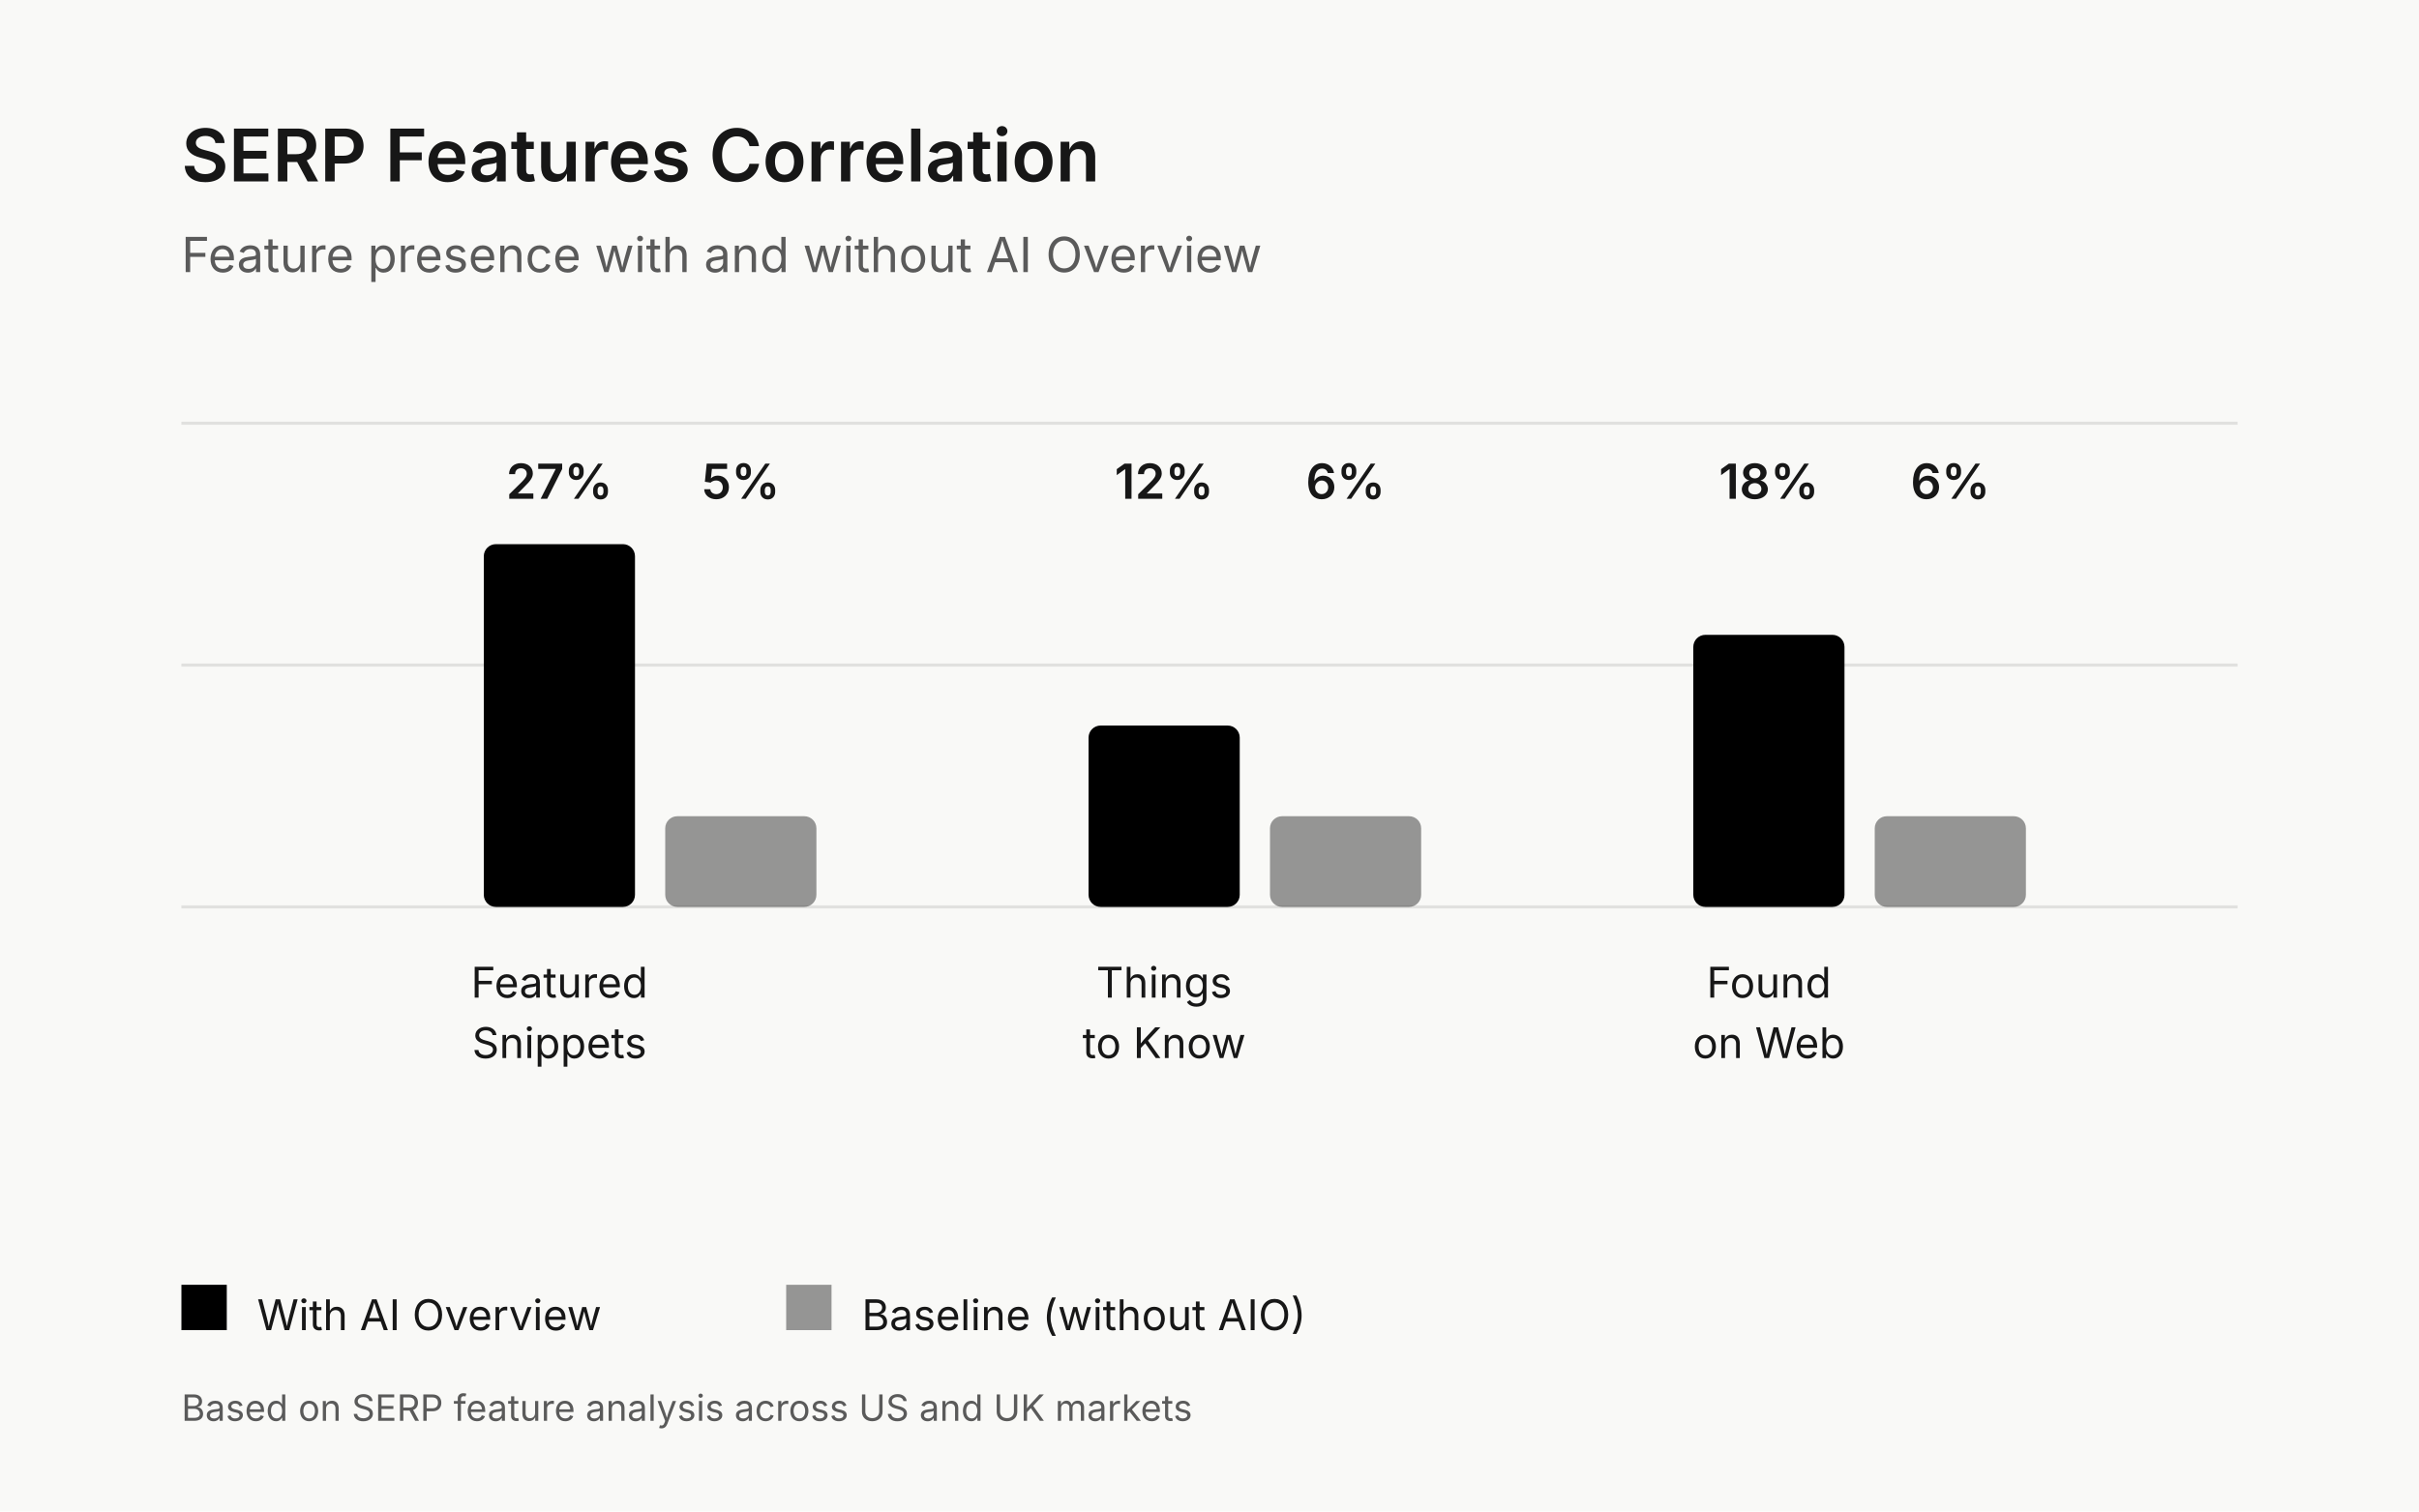
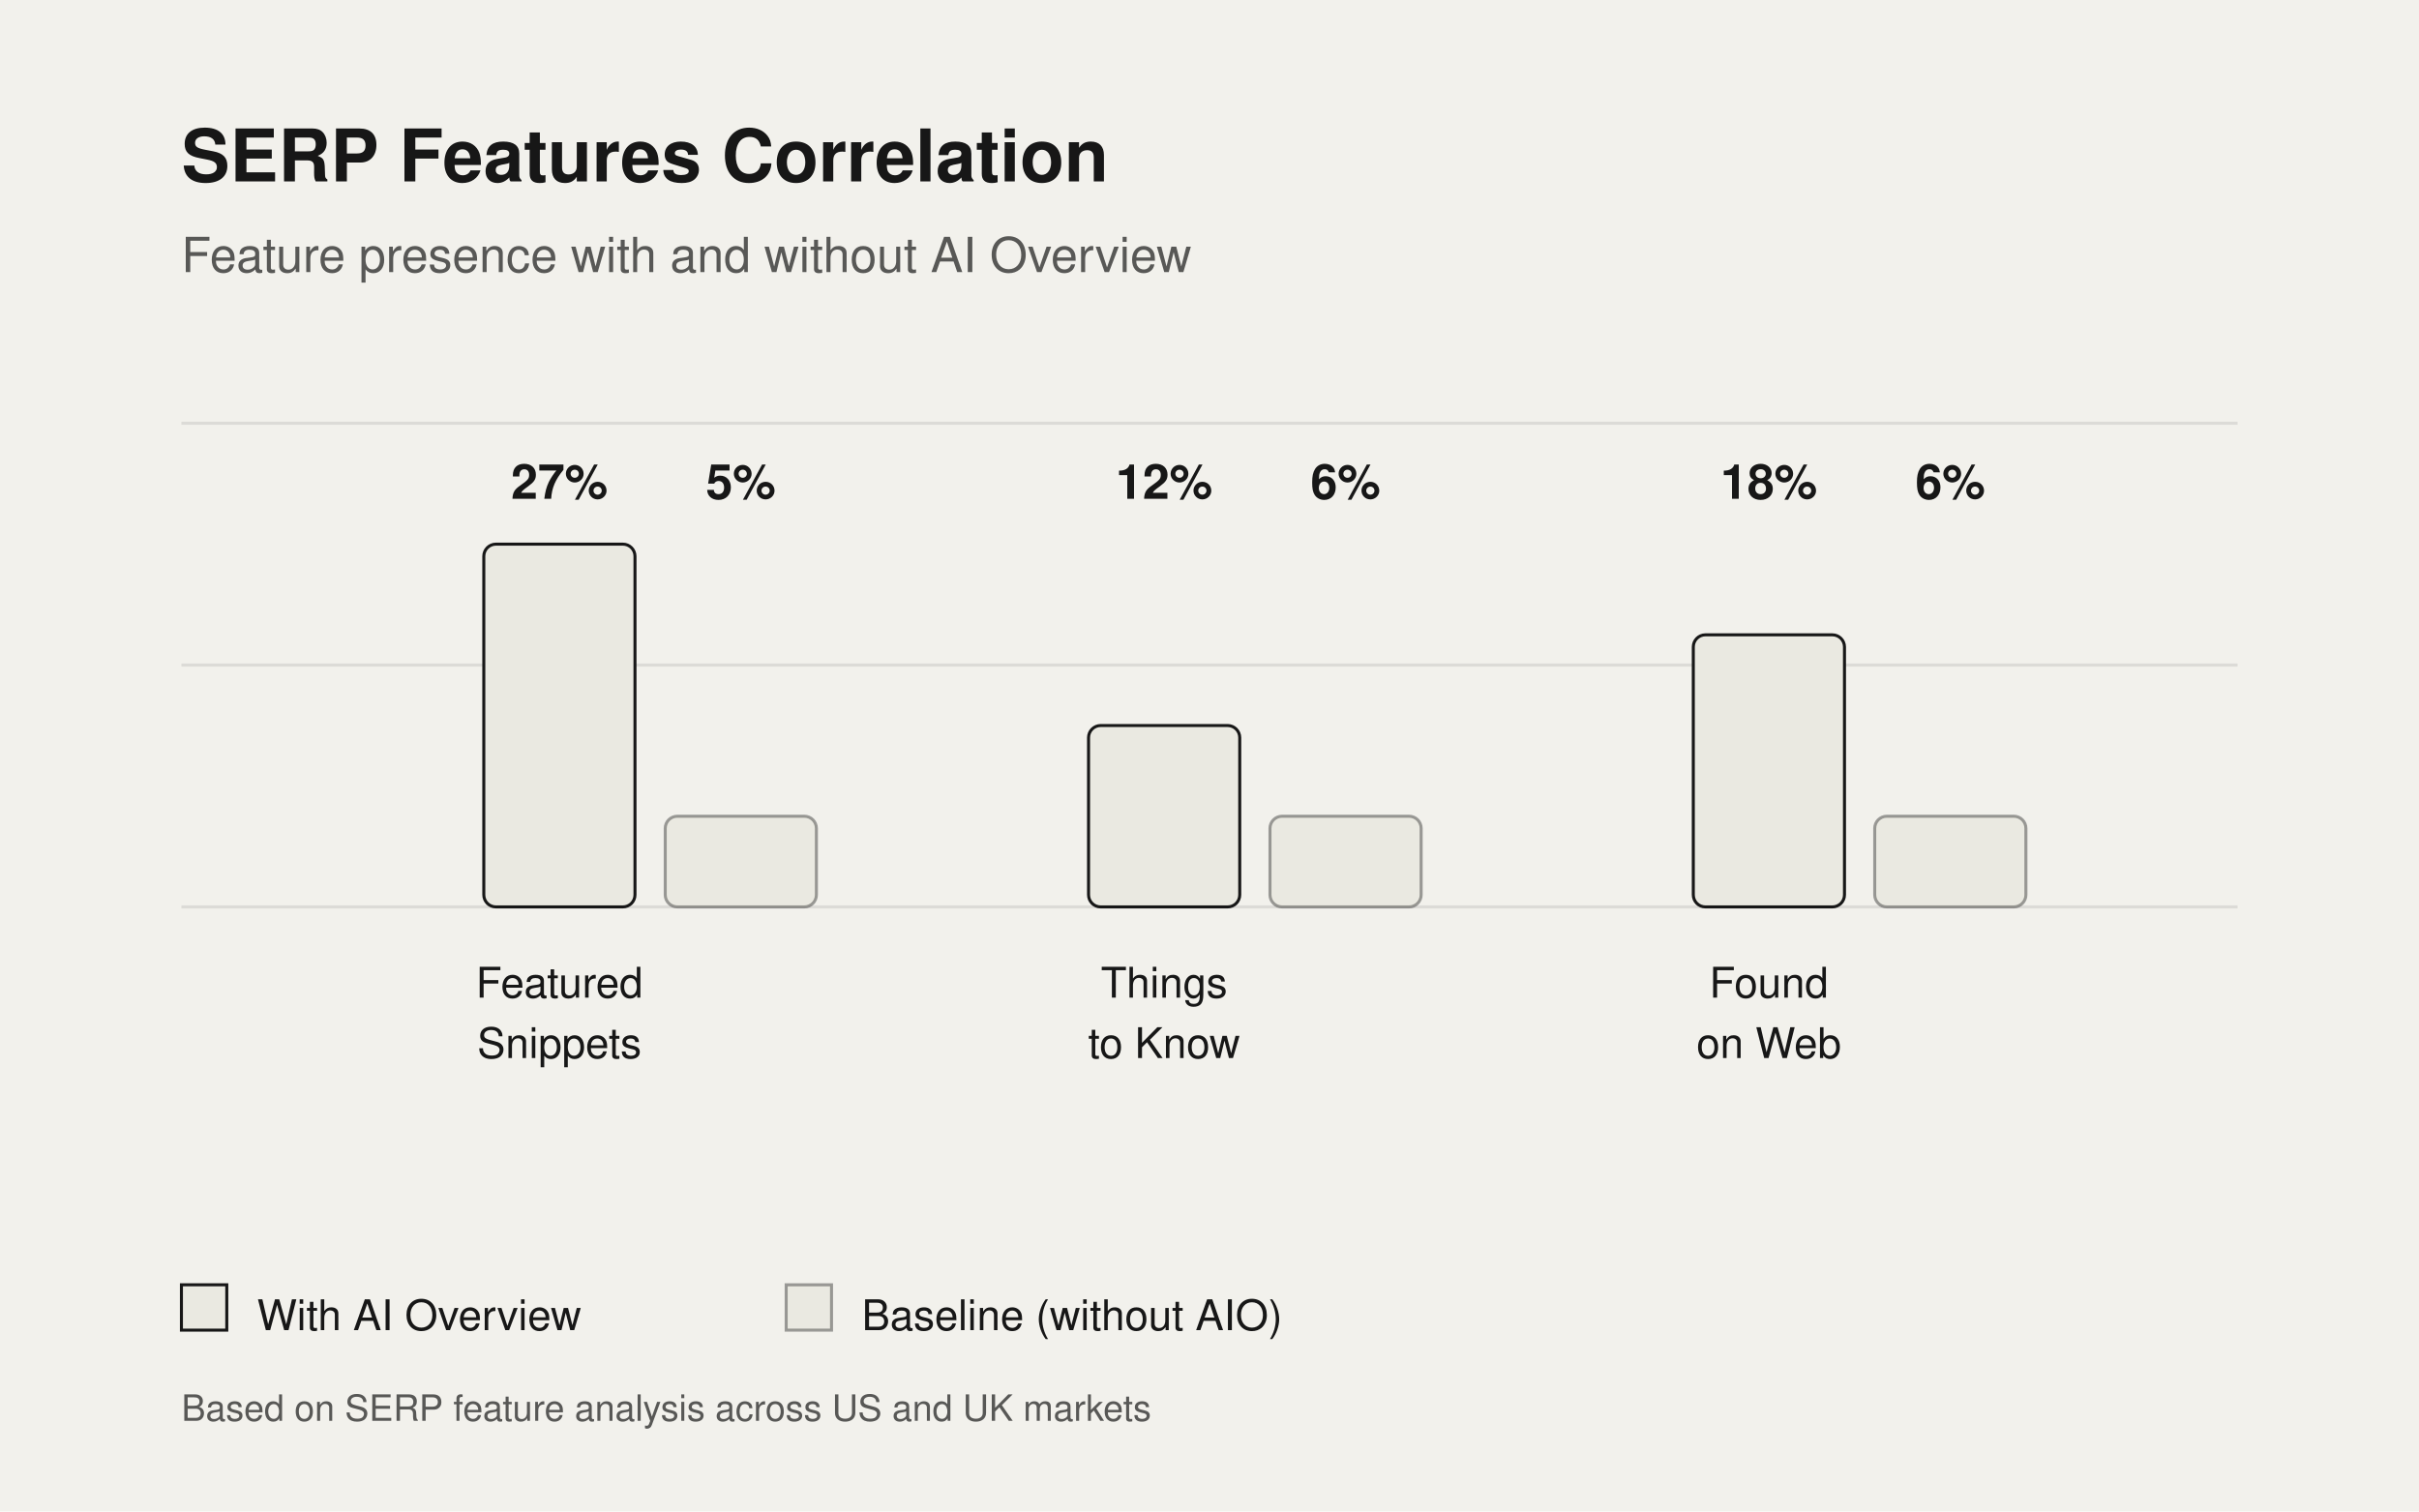
<svg xmlns="http://www.w3.org/2000/svg" viewBox="0 0 800 500">
-   <rect width="800" height="500" fill="#F9F9F7" />
-   <text x="60" y="60" font-family="Inter, -apple-system, sans-serif" font-size="24" font-weight="600" fill="#171717">
+   <rect width="800" height="500" fill="#F2F1EC" />
+   <text x="60" y="60" font-family="system-ui, BlinkMacSystemFont, Segoe UI, Helvetica, Arial, sans-serif, Apple Color Emoji, Segoe UI Emoji, Segoe UI Symbol" font-size="24" font-weight="600" fill="#171717">
    SERP Features Correlation
  </text>
-   <text x="60" y="90" font-family="Inter, -apple-system, sans-serif" font-size="16" fill="#171717" opacity="0.7">
+   <text x="60" y="90" font-family="system-ui, BlinkMacSystemFont, Segoe UI, Helvetica, Arial, sans-serif, Apple Color Emoji, Segoe UI Emoji, Segoe UI Symbol" font-size="16" fill="#171717" opacity="0.7">
    Feature presence with and without AI Overview
  </text>
  <g transform="translate(60, 140)">
-     <g stroke="#000000" stroke-opacity="0.1">
+     <g stroke="#171717" stroke-opacity="0.1">
      <line x1="0" y1="0" x2="680" y2="0" />
      <line x1="0" y1="80" x2="680" y2="80" />
      <line x1="0" y1="160" x2="680" y2="160" />
    </g>
    <g>
      <g transform="translate(100, 30)">
-         <text x="25" y="-5" font-family="Inter, -apple-system, sans-serif" font-size="16" font-weight="600" fill="#171717" text-anchor="middle">27%</text>
-         <text x="85" y="-5" font-family="Inter, -apple-system, sans-serif" font-size="16" font-weight="600" fill="#171717" text-anchor="middle">5%</text>
-         <rect x="0" y="10" width="50" height="120" fill="#000000" rx="4" />
-         <rect x="60" y="100" width="50" height="30" fill="#000000" opacity="0.4" rx="4" />
-         <text x="25" y="160" font-family="Inter, -apple-system, sans-serif" font-size="14" fill="#171717" text-anchor="middle">Featured</text>
-         <text x="25" y="180" font-family="Inter, -apple-system, sans-serif" font-size="14" fill="#171717" text-anchor="middle">Snippets</text>
+         <text x="25" y="-5" font-family="system-ui, BlinkMacSystemFont, Segoe UI, Helvetica, Arial, sans-serif, Apple Color Emoji, Segoe UI Emoji, Segoe UI Symbol" font-size="16" font-weight="600" fill="#171717" text-anchor="middle">27%</text>
+         <text x="85" y="-5" font-family="system-ui, BlinkMacSystemFont, Segoe UI, Helvetica, Arial, sans-serif, Apple Color Emoji, Segoe UI Emoji, Segoe UI Symbol" font-size="16" font-weight="600" fill="#171717" text-anchor="middle">5%</text>
+         <rect x="0" y="10" width="50" height="120" fill="#EAE9E1" stroke="#171717" stroke-width="1" rx="4" />
+         <rect x="60" y="100" width="50" height="30" fill="#EAE9E1" stroke="#171717" stroke-width="1" stroke-opacity="0.4" rx="4" />
+         <text x="25" y="160" font-family="system-ui, BlinkMacSystemFont, Segoe UI, Helvetica, Arial, sans-serif, Apple Color Emoji, Segoe UI Emoji, Segoe UI Symbol" font-size="14" fill="#171717" text-anchor="middle">Featured</text>
+         <text x="25" y="180" font-family="system-ui, BlinkMacSystemFont, Segoe UI, Helvetica, Arial, sans-serif, Apple Color Emoji, Segoe UI Emoji, Segoe UI Symbol" font-size="14" fill="#171717" text-anchor="middle">Snippets</text>
      </g>
      <g transform="translate(300, 30)">
-         <text x="25" y="-5" font-family="Inter, -apple-system, sans-serif" font-size="16" font-weight="600" fill="#171717" text-anchor="middle">12%</text>
-         <text x="85" y="-5" font-family="Inter, -apple-system, sans-serif" font-size="16" font-weight="600" fill="#171717" text-anchor="middle">6%</text>
-         <rect x="0" y="10" width="50" height="60" fill="#000000" rx="4" transform="translate(0, 60)" />
-         <rect x="60" y="100" width="50" height="30" fill="#000000" opacity="0.4" rx="4" />
-         <text x="25" y="160" font-family="Inter, -apple-system, sans-serif" font-size="14" fill="#171717" text-anchor="middle">Things</text>
-         <text x="25" y="180" font-family="Inter, -apple-system, sans-serif" font-size="14" fill="#171717" text-anchor="middle">to Know</text>
+         <text x="25" y="-5" font-family="system-ui, BlinkMacSystemFont, Segoe UI, Helvetica, Arial, sans-serif, Apple Color Emoji, Segoe UI Emoji, Segoe UI Symbol" font-size="16" font-weight="600" fill="#171717" text-anchor="middle">12%</text>
+         <text x="85" y="-5" font-family="system-ui, BlinkMacSystemFont, Segoe UI, Helvetica, Arial, sans-serif, Apple Color Emoji, Segoe UI Emoji, Segoe UI Symbol" font-size="16" font-weight="600" fill="#171717" text-anchor="middle">6%</text>
+         <rect x="0" y="10" width="50" height="60" fill="#EAE9E1" stroke="#171717" stroke-width="1" rx="4" transform="translate(0, 60)" />
+         <rect x="60" y="100" width="50" height="30" fill="#EAE9E1" stroke="#171717" stroke-width="1" stroke-opacity="0.4" rx="4" />
+         <text x="25" y="160" font-family="system-ui, BlinkMacSystemFont, Segoe UI, Helvetica, Arial, sans-serif, Apple Color Emoji, Segoe UI Emoji, Segoe UI Symbol" font-size="14" fill="#171717" text-anchor="middle">Things</text>
+         <text x="25" y="180" font-family="system-ui, BlinkMacSystemFont, Segoe UI, Helvetica, Arial, sans-serif, Apple Color Emoji, Segoe UI Emoji, Segoe UI Symbol" font-size="14" fill="#171717" text-anchor="middle">to Know</text>
      </g>
      <g transform="translate(500, 30)">
-         <text x="25" y="-5" font-family="Inter, -apple-system, sans-serif" font-size="16" font-weight="600" fill="#171717" text-anchor="middle">18%</text>
-         <text x="85" y="-5" font-family="Inter, -apple-system, sans-serif" font-size="16" font-weight="600" fill="#171717" text-anchor="middle">6%</text>
-         <rect x="0" y="10" width="50" height="90" fill="#000000" rx="4" transform="translate(0, 30)" />
-         <rect x="60" y="100" width="50" height="30" fill="#000000" opacity="0.4" rx="4" />
-         <text x="25" y="160" font-family="Inter, -apple-system, sans-serif" font-size="14" fill="#171717" text-anchor="middle">Found</text>
-         <text x="25" y="180" font-family="Inter, -apple-system, sans-serif" font-size="14" fill="#171717" text-anchor="middle">on Web</text>
+         <text x="25" y="-5" font-family="system-ui, BlinkMacSystemFont, Segoe UI, Helvetica, Arial, sans-serif, Apple Color Emoji, Segoe UI Emoji, Segoe UI Symbol" font-size="16" font-weight="600" fill="#171717" text-anchor="middle">18%</text>
+         <text x="85" y="-5" font-family="system-ui, BlinkMacSystemFont, Segoe UI, Helvetica, Arial, sans-serif, Apple Color Emoji, Segoe UI Emoji, Segoe UI Symbol" font-size="16" font-weight="600" fill="#171717" text-anchor="middle">6%</text>
+         <rect x="0" y="10" width="50" height="90" fill="#EAE9E1" stroke="#171717" stroke-width="1" rx="4" transform="translate(0, 30)" />
+         <rect x="60" y="100" width="50" height="30" fill="#EAE9E1" stroke="#171717" stroke-width="1" stroke-opacity="0.4" rx="4" />
+         <text x="25" y="160" font-family="system-ui, BlinkMacSystemFont, Segoe UI, Helvetica, Arial, sans-serif, Apple Color Emoji, Segoe UI Emoji, Segoe UI Symbol" font-size="14" fill="#171717" text-anchor="middle">Found</text>
+         <text x="25" y="180" font-family="system-ui, BlinkMacSystemFont, Segoe UI, Helvetica, Arial, sans-serif, Apple Color Emoji, Segoe UI Emoji, Segoe UI Symbol" font-size="14" fill="#171717" text-anchor="middle">on Web</text>
      </g>
    </g>
  </g>
  <g transform="translate(60, 440)">
-     <rect x="0" y="-15" width="15" height="15" fill="#000000" />
-     <text x="25" y="0" font-family="Inter, -apple-system, sans-serif" font-size="14" fill="#171717">With AI Overview</text>
-     <rect x="200" y="-15" width="15" height="15" fill="#000000" opacity="0.4" />
-     <text x="225" y="0" font-family="Inter, -apple-system, sans-serif" font-size="14" fill="#171717">Baseline (without AIO)</text>
-     <text x="0" y="30" font-family="Inter, -apple-system, sans-serif" font-size="12" fill="#171717" opacity="0.7">
+     <rect x="0" y="-15" width="15" height="15" fill="#EAE9E1" stroke="#171717" stroke-width="1" />
+     <text x="25" y="0" font-family="system-ui, BlinkMacSystemFont, Segoe UI, Helvetica, Arial, sans-serif, Apple Color Emoji, Segoe UI Emoji, Segoe UI Symbol" font-size="14" fill="#171717">With AI Overview</text>
+     <rect x="200" y="-15" width="15" height="15" fill="#EAE9E1" stroke="#171717" stroke-width="1" stroke-opacity="0.4" />
+     <text x="225" y="0" font-family="system-ui, BlinkMacSystemFont, Segoe UI, Helvetica, Arial, sans-serif, Apple Color Emoji, Segoe UI Emoji, Segoe UI Symbol" font-size="14" fill="#171717">Baseline (without AIO)</text>
+     <text x="0" y="30" font-family="system-ui, BlinkMacSystemFont, Segoe UI, Helvetica, Arial, sans-serif, Apple Color Emoji, Segoe UI Emoji, Segoe UI Symbol" font-size="12" fill="#171717" opacity="0.7">
      Based on SERP feature analysis across US and UK markets
    </text>
  </g>
</svg>
